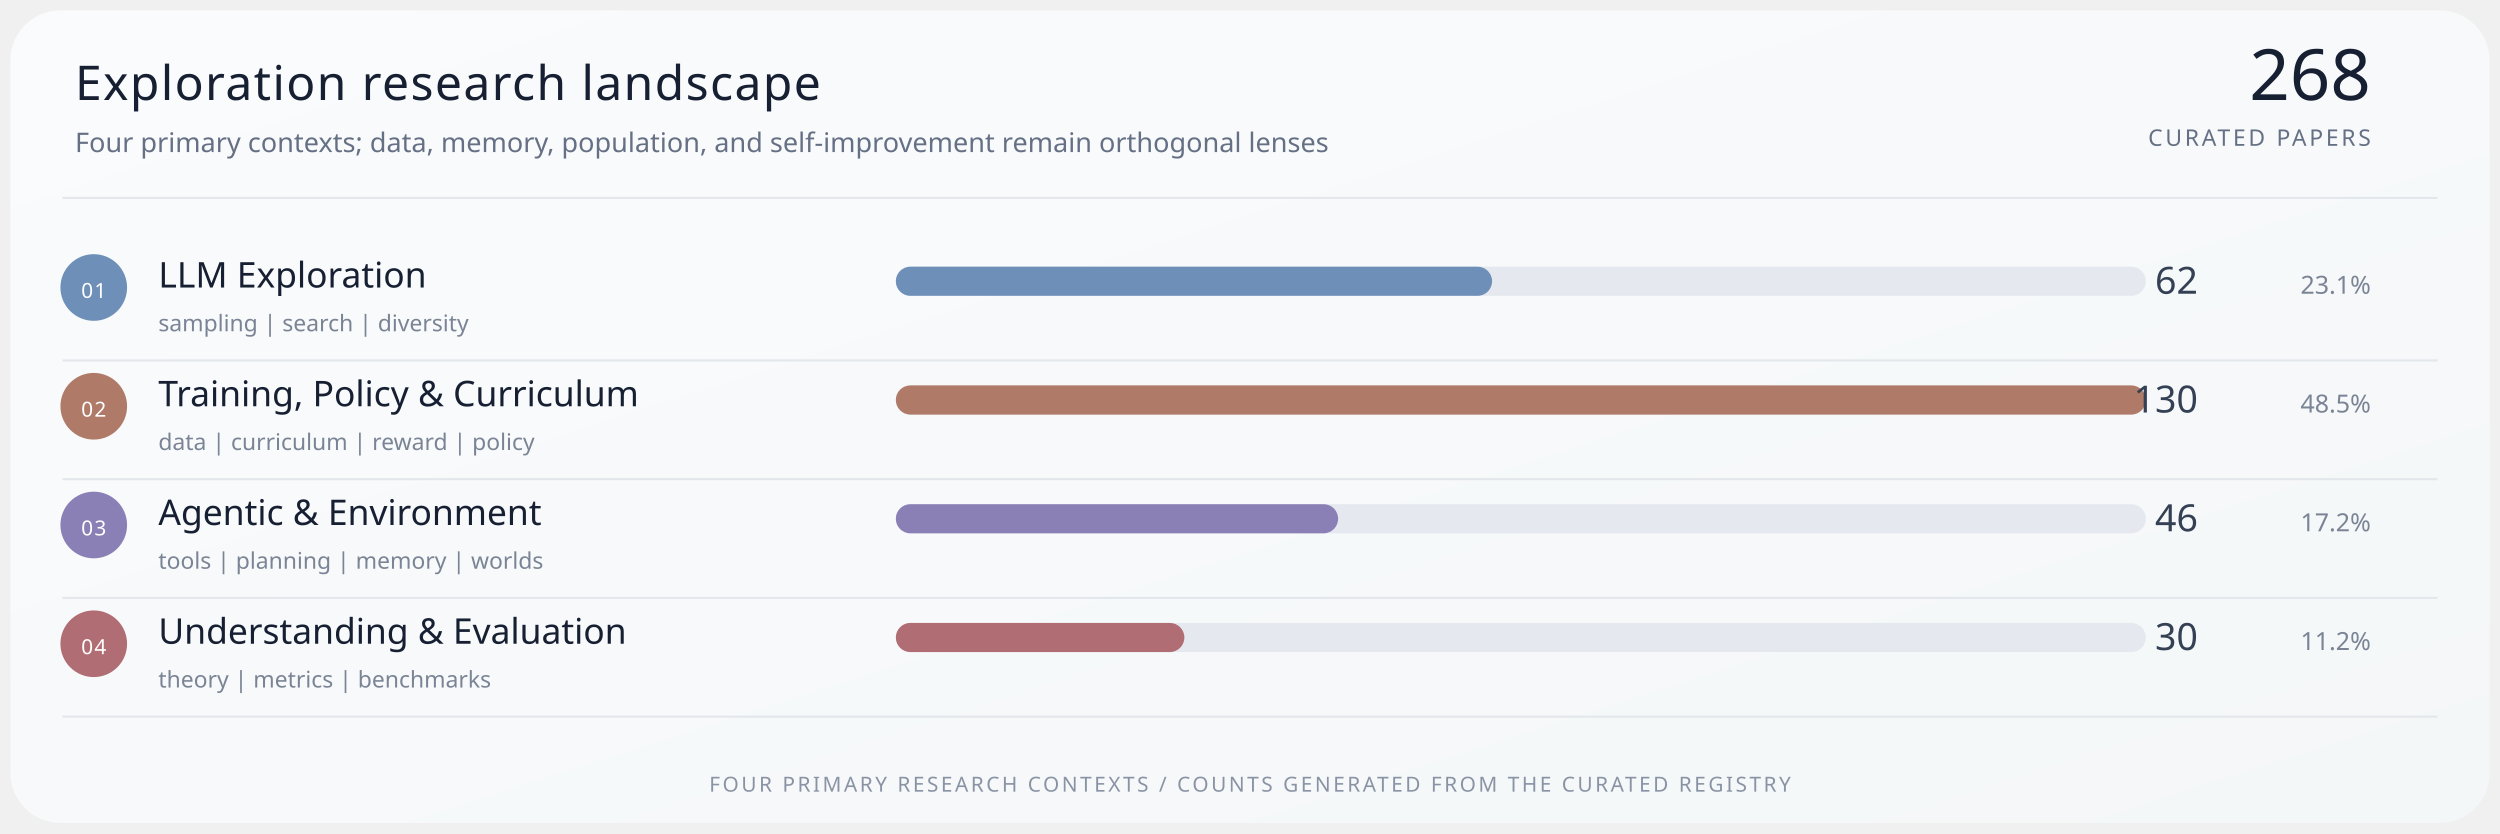
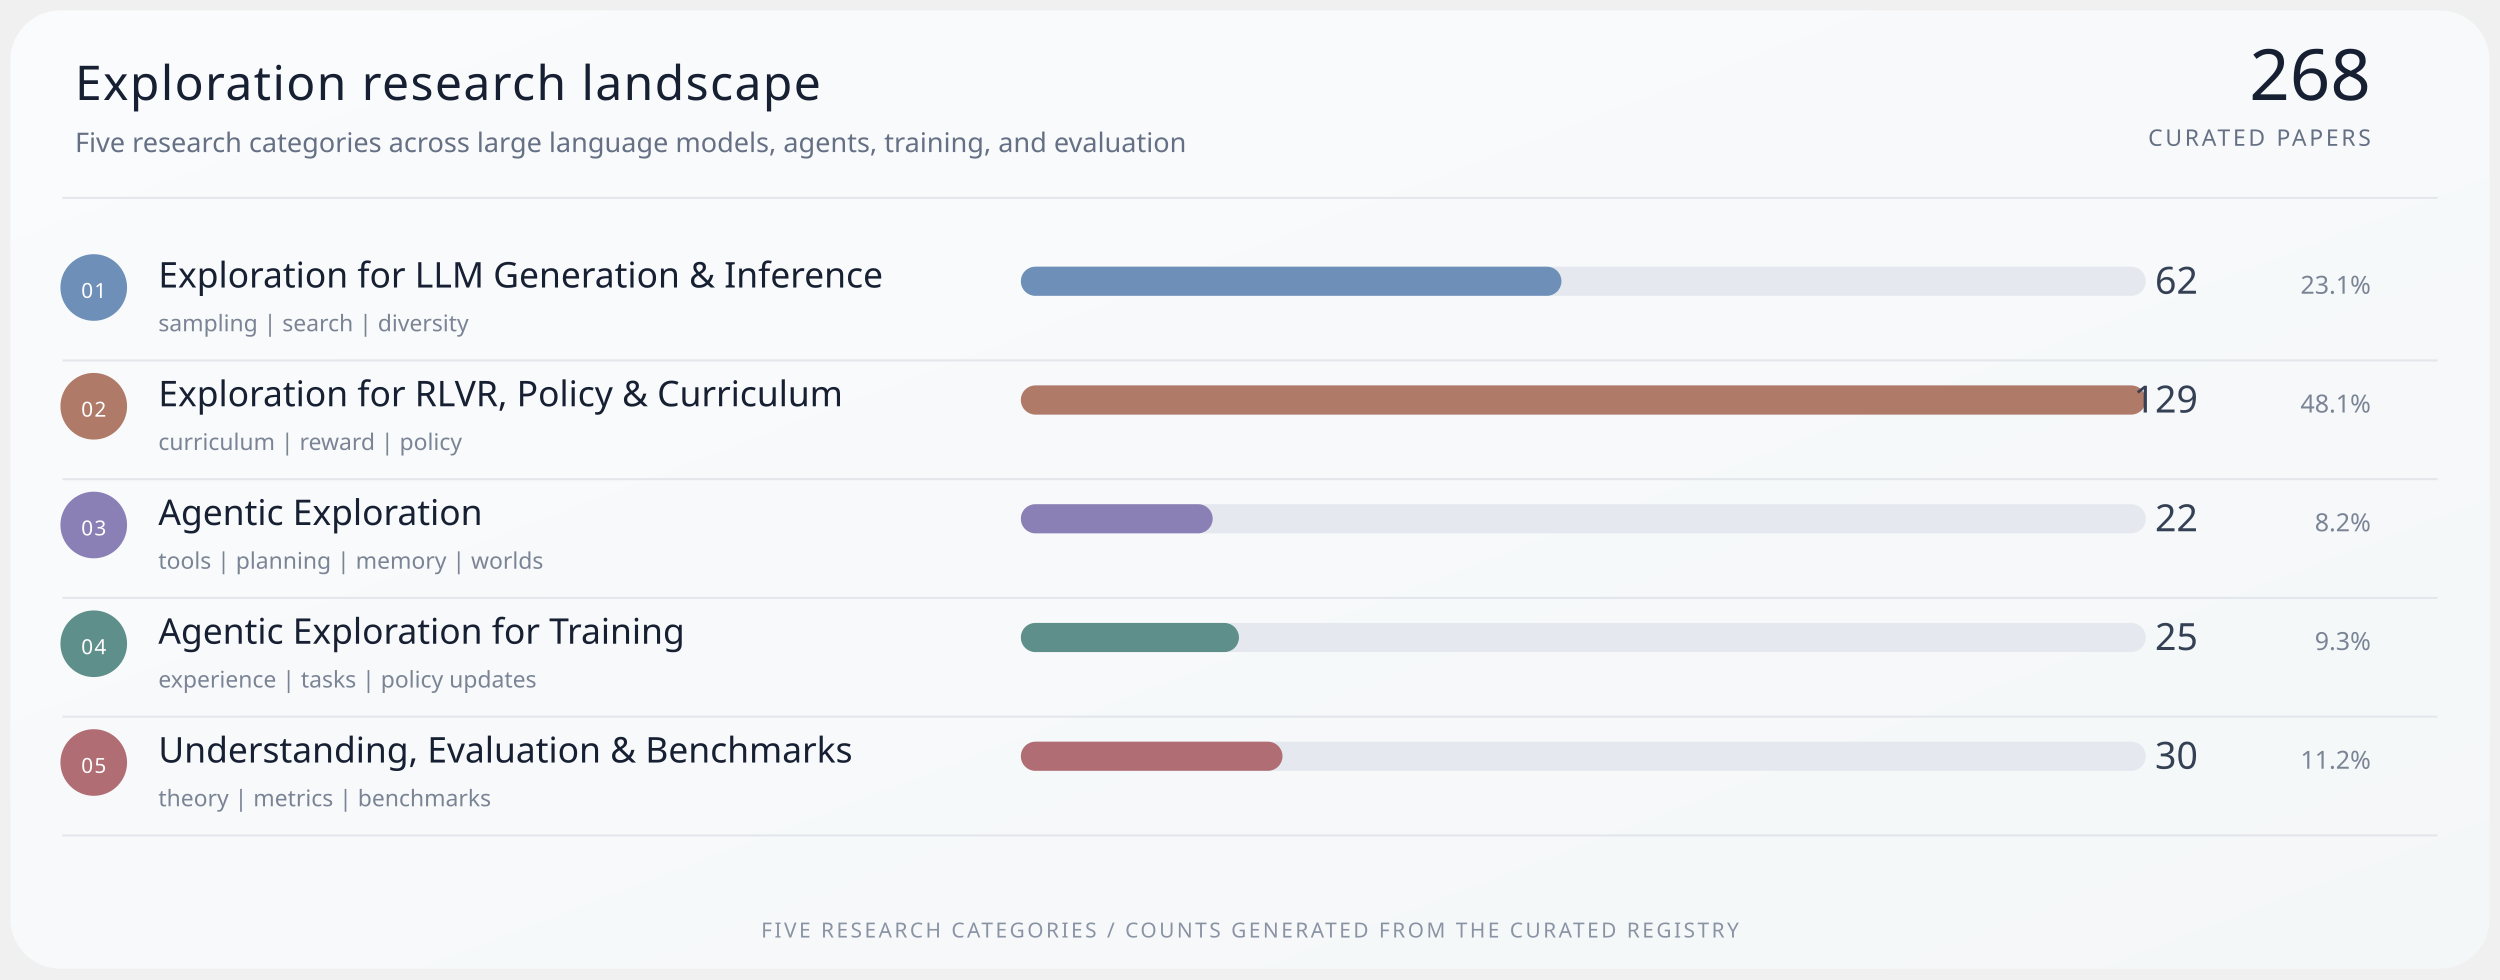
- <svg xmlns="http://www.w3.org/2000/svg" width="1200" height="400" viewBox="0 0 1200 400" role="img" aria-labelledby="map-title map-description">
+ <svg xmlns="http://www.w3.org/2000/svg" width="1200" height="470" viewBox="0 0 1200 470" role="img" aria-labelledby="map-title map-description">
  <defs>
    <linearGradient id="map-background" x1="0" y1="0" x2="1" y2="1">
      <stop offset="0" stop-color="#FAFBFC" />
      <stop offset="1" stop-color="#F4F7F8" />
    </linearGradient>
    <style>
      text { font-family: "Avenir Next", "Trebuchet MS", sans-serif; }
      .map-heading { fill: #172033; font-size: 23px; font-weight: 500; letter-spacing: 0.7px; }
      .map-subtitle { fill: #667085; font-size: 13px; font-weight: 400; }
      .map-total { fill: #172033; font-size: 34px; font-weight: 500; }
      .map-total-label { fill: #667085; font-size: 11px; font-weight: 500; letter-spacing: 1.3px; }
      .track-index { fill: #FFFFFF; font-size: 10px; font-weight: 500; letter-spacing: 0.6px; }
      .track-title { fill: #172033; font-size: 17px; font-weight: 500; }
      .track-keywords { fill: #7A8495; font-size: 11px; font-weight: 400; }
      .track-count { fill: #344054; font-size: 18px; font-weight: 500; }
      .track-share { fill: #7A8495; font-size: 12px; font-weight: 400; }
      .bar-track { fill: #E5E9EF; }
      .row-line { stroke: #E3E7EC; stroke-width: 1; }
      .footer { fill: #8993A4; font-size: 10px; font-weight: 500; letter-spacing: 1.2px; }
    </style>
  </defs>
-   <rect x="5" y="5" width="1190" height="390" rx="24" fill="url(#map-background)" />
+   <rect x="5" y="5" width="1190" height="460" rx="24" fill="url(#map-background)" />
  <text x="36" y="48" class="map-heading">Exploration research landscape</text>
-   <text x="36" y="73" class="map-subtitle">Four primary contexts; data, memory, population, and self-improvement remain orthogonal lenses</text>
+   <text x="36" y="73" class="map-subtitle">Five research categories across large language models, agents, training, and evaluation</text>
  <text x="1138" y="48" class="map-total" text-anchor="end">268</text>
  <text x="1138" y="70" class="map-total-label" text-anchor="end">CURATED PAPERS</text>
  <line x1="30" y1="95" x2="1170" y2="95" class="row-line" />
-   <g aria-label="LLM Generation &amp; Inference Exploration: 62 papers, 23.1 percent of the catalog">
+   <g aria-label="Exploration for LLM Generation &amp; Inference: 62 papers, 23.1 percent of the catalog">
    <circle cx="45" cy="138" r="16" fill="#6E8FB8" />
    <text x="45" y="143" class="track-index" text-anchor="middle">01</text>
-     <text x="76" y="138" class="track-title">LLM Exploration</text>
+     <text x="76" y="138" class="track-title">Exploration for LLM Generation &amp; Inference</text>
    <text x="76" y="159" class="track-keywords">sampling  |  search  |  diversity</text>
-     <rect x="430" y="128" width="600" height="14" rx="7" class="bar-track" />
-     <rect x="430" y="128" width="286.2" height="14" rx="7" fill="#6E8FB8" />
+     <rect x="490" y="128" width="540" height="14" rx="7" class="bar-track" />
+     <rect x="490" y="128" width="259.5" height="14" rx="7" fill="#6E8FB8" />
    <text x="1055" y="141" class="track-count" text-anchor="end">62</text>
    <text x="1138" y="141" class="track-share" text-anchor="end">23.1%</text>
    <line x1="30" y1="173" x2="1170" y2="173" class="row-line" />
  </g>
-   <g aria-label="Training, Policy &amp; Curriculum Exploration: 130 papers, 48.5 percent of the catalog">
+   <g aria-label="Exploration for RLVR, Policy &amp; Curriculum: 129 papers, 48.1 percent of the catalog">
    <circle cx="45" cy="195" r="16" fill="#B07A68" />
    <text x="45" y="200" class="track-index" text-anchor="middle">02</text>
-     <text x="76" y="195" class="track-title">Training, Policy &amp; Curriculum</text>
-     <text x="76" y="216" class="track-keywords">data  |  curriculum  |  reward  |  policy</text>
-     <rect x="430" y="185" width="600" height="14" rx="7" class="bar-track" />
-     <rect x="430" y="185" width="600" height="14" rx="7" fill="#B07A68" />
-     <text x="1055" y="198" class="track-count" text-anchor="end">130</text>
-     <text x="1138" y="198" class="track-share" text-anchor="end">48.5%</text>
+     <text x="76" y="195" class="track-title">Exploration for RLVR, Policy &amp; Curriculum</text>
+     <text x="76" y="216" class="track-keywords">curriculum  |  reward  |  policy</text>
+     <rect x="490" y="185" width="540" height="14" rx="7" class="bar-track" />
+     <rect x="490" y="185" width="540" height="14" rx="7" fill="#B07A68" />
+     <text x="1055" y="198" class="track-count" text-anchor="end">129</text>
+     <text x="1138" y="198" class="track-share" text-anchor="end">48.1%</text>
    <line x1="30" y1="230" x2="1170" y2="230" class="row-line" />
  </g>
-   <g aria-label="Agentic &amp; Environment Exploration: 46 papers, 17.2 percent of the catalog">
+   <g aria-label="Agentic Exploration: 22 papers, 8.2 percent of the catalog">
    <circle cx="45" cy="252" r="16" fill="#8B80B6" />
    <text x="45" y="257" class="track-index" text-anchor="middle">03</text>
-     <text x="76" y="252" class="track-title">Agentic &amp; Environment</text>
+     <text x="76" y="252" class="track-title">Agentic Exploration</text>
    <text x="76" y="273" class="track-keywords">tools  |  planning  |  memory  |  worlds</text>
-     <rect x="430" y="242" width="600" height="14" rx="7" class="bar-track" />
-     <rect x="430" y="242" width="212.3" height="14" rx="7" fill="#8B80B6" />
-     <text x="1055" y="255" class="track-count" text-anchor="end">46</text>
-     <text x="1138" y="255" class="track-share" text-anchor="end">17.2%</text>
+     <rect x="490" y="242" width="540" height="14" rx="7" class="bar-track" />
+     <rect x="490" y="242" width="92.1" height="14" rx="7" fill="#8B80B6" />
+     <text x="1055" y="255" class="track-count" text-anchor="end">22</text>
+     <text x="1138" y="255" class="track-share" text-anchor="end">8.2%</text>
    <line x1="30" y1="287" x2="1170" y2="287" class="row-line" />
  </g>
-   <g aria-label="Understanding, Evaluation &amp; Benchmarks: 30 papers, 11.2 percent of the catalog">
-     <circle cx="45" cy="309" r="16" fill="#B06D73" />
+   <g aria-label="Agentic Exploration for Training: 25 papers, 9.3 percent of the catalog">
+     <circle cx="45" cy="309" r="16" fill="#5F8F8B" />
    <text x="45" y="314" class="track-index" text-anchor="middle">04</text>
-     <text x="76" y="309" class="track-title">Understanding &amp; Evaluation</text>
-     <text x="76" y="330" class="track-keywords">theory  |  metrics  |  benchmarks</text>
-     <rect x="430" y="299" width="600" height="14" rx="7" class="bar-track" />
-     <rect x="430" y="299" width="138.5" height="14" rx="7" fill="#B06D73" />
-     <text x="1055" y="312" class="track-count" text-anchor="end">30</text>
-     <text x="1138" y="312" class="track-share" text-anchor="end">11.2%</text>
+     <text x="76" y="309" class="track-title">Agentic Exploration for Training</text>
+     <text x="76" y="330" class="track-keywords">experience  |  tasks  |  policy updates</text>
+     <rect x="490" y="299" width="540" height="14" rx="7" class="bar-track" />
+     <rect x="490" y="299" width="104.7" height="14" rx="7" fill="#5F8F8B" />
+     <text x="1055" y="312" class="track-count" text-anchor="end">25</text>
+     <text x="1138" y="312" class="track-share" text-anchor="end">9.3%</text>
    <line x1="30" y1="344" x2="1170" y2="344" class="row-line" />
  </g>
-   <text x="600" y="380" class="footer" text-anchor="middle">FOUR PRIMARY RESEARCH CONTEXTS  /  COUNTS GENERATED FROM THE CURATED REGISTRY</text>
+   <g aria-label="Understanding, Evaluation &amp; Benchmarks: 30 papers, 11.2 percent of the catalog">
+     <circle cx="45" cy="366" r="16" fill="#B06D73" />
+     <text x="45" y="371" class="track-index" text-anchor="middle">05</text>
+     <text x="76" y="366" class="track-title">Understanding, Evaluation &amp; Benchmarks</text>
+     <text x="76" y="387" class="track-keywords">theory  |  metrics  |  benchmarks</text>
+     <rect x="490" y="356" width="540" height="14" rx="7" class="bar-track" />
+     <rect x="490" y="356" width="125.6" height="14" rx="7" fill="#B06D73" />
+     <text x="1055" y="369" class="track-count" text-anchor="end">30</text>
+     <text x="1138" y="369" class="track-share" text-anchor="end">11.2%</text>
+     <line x1="30" y1="401" x2="1170" y2="401" class="row-line" />
+   </g>
+   <text x="600" y="450" class="footer" text-anchor="middle">FIVE RESEARCH CATEGORIES  /  COUNTS GENERATED FROM THE CURATED REGISTRY</text>
</svg>
